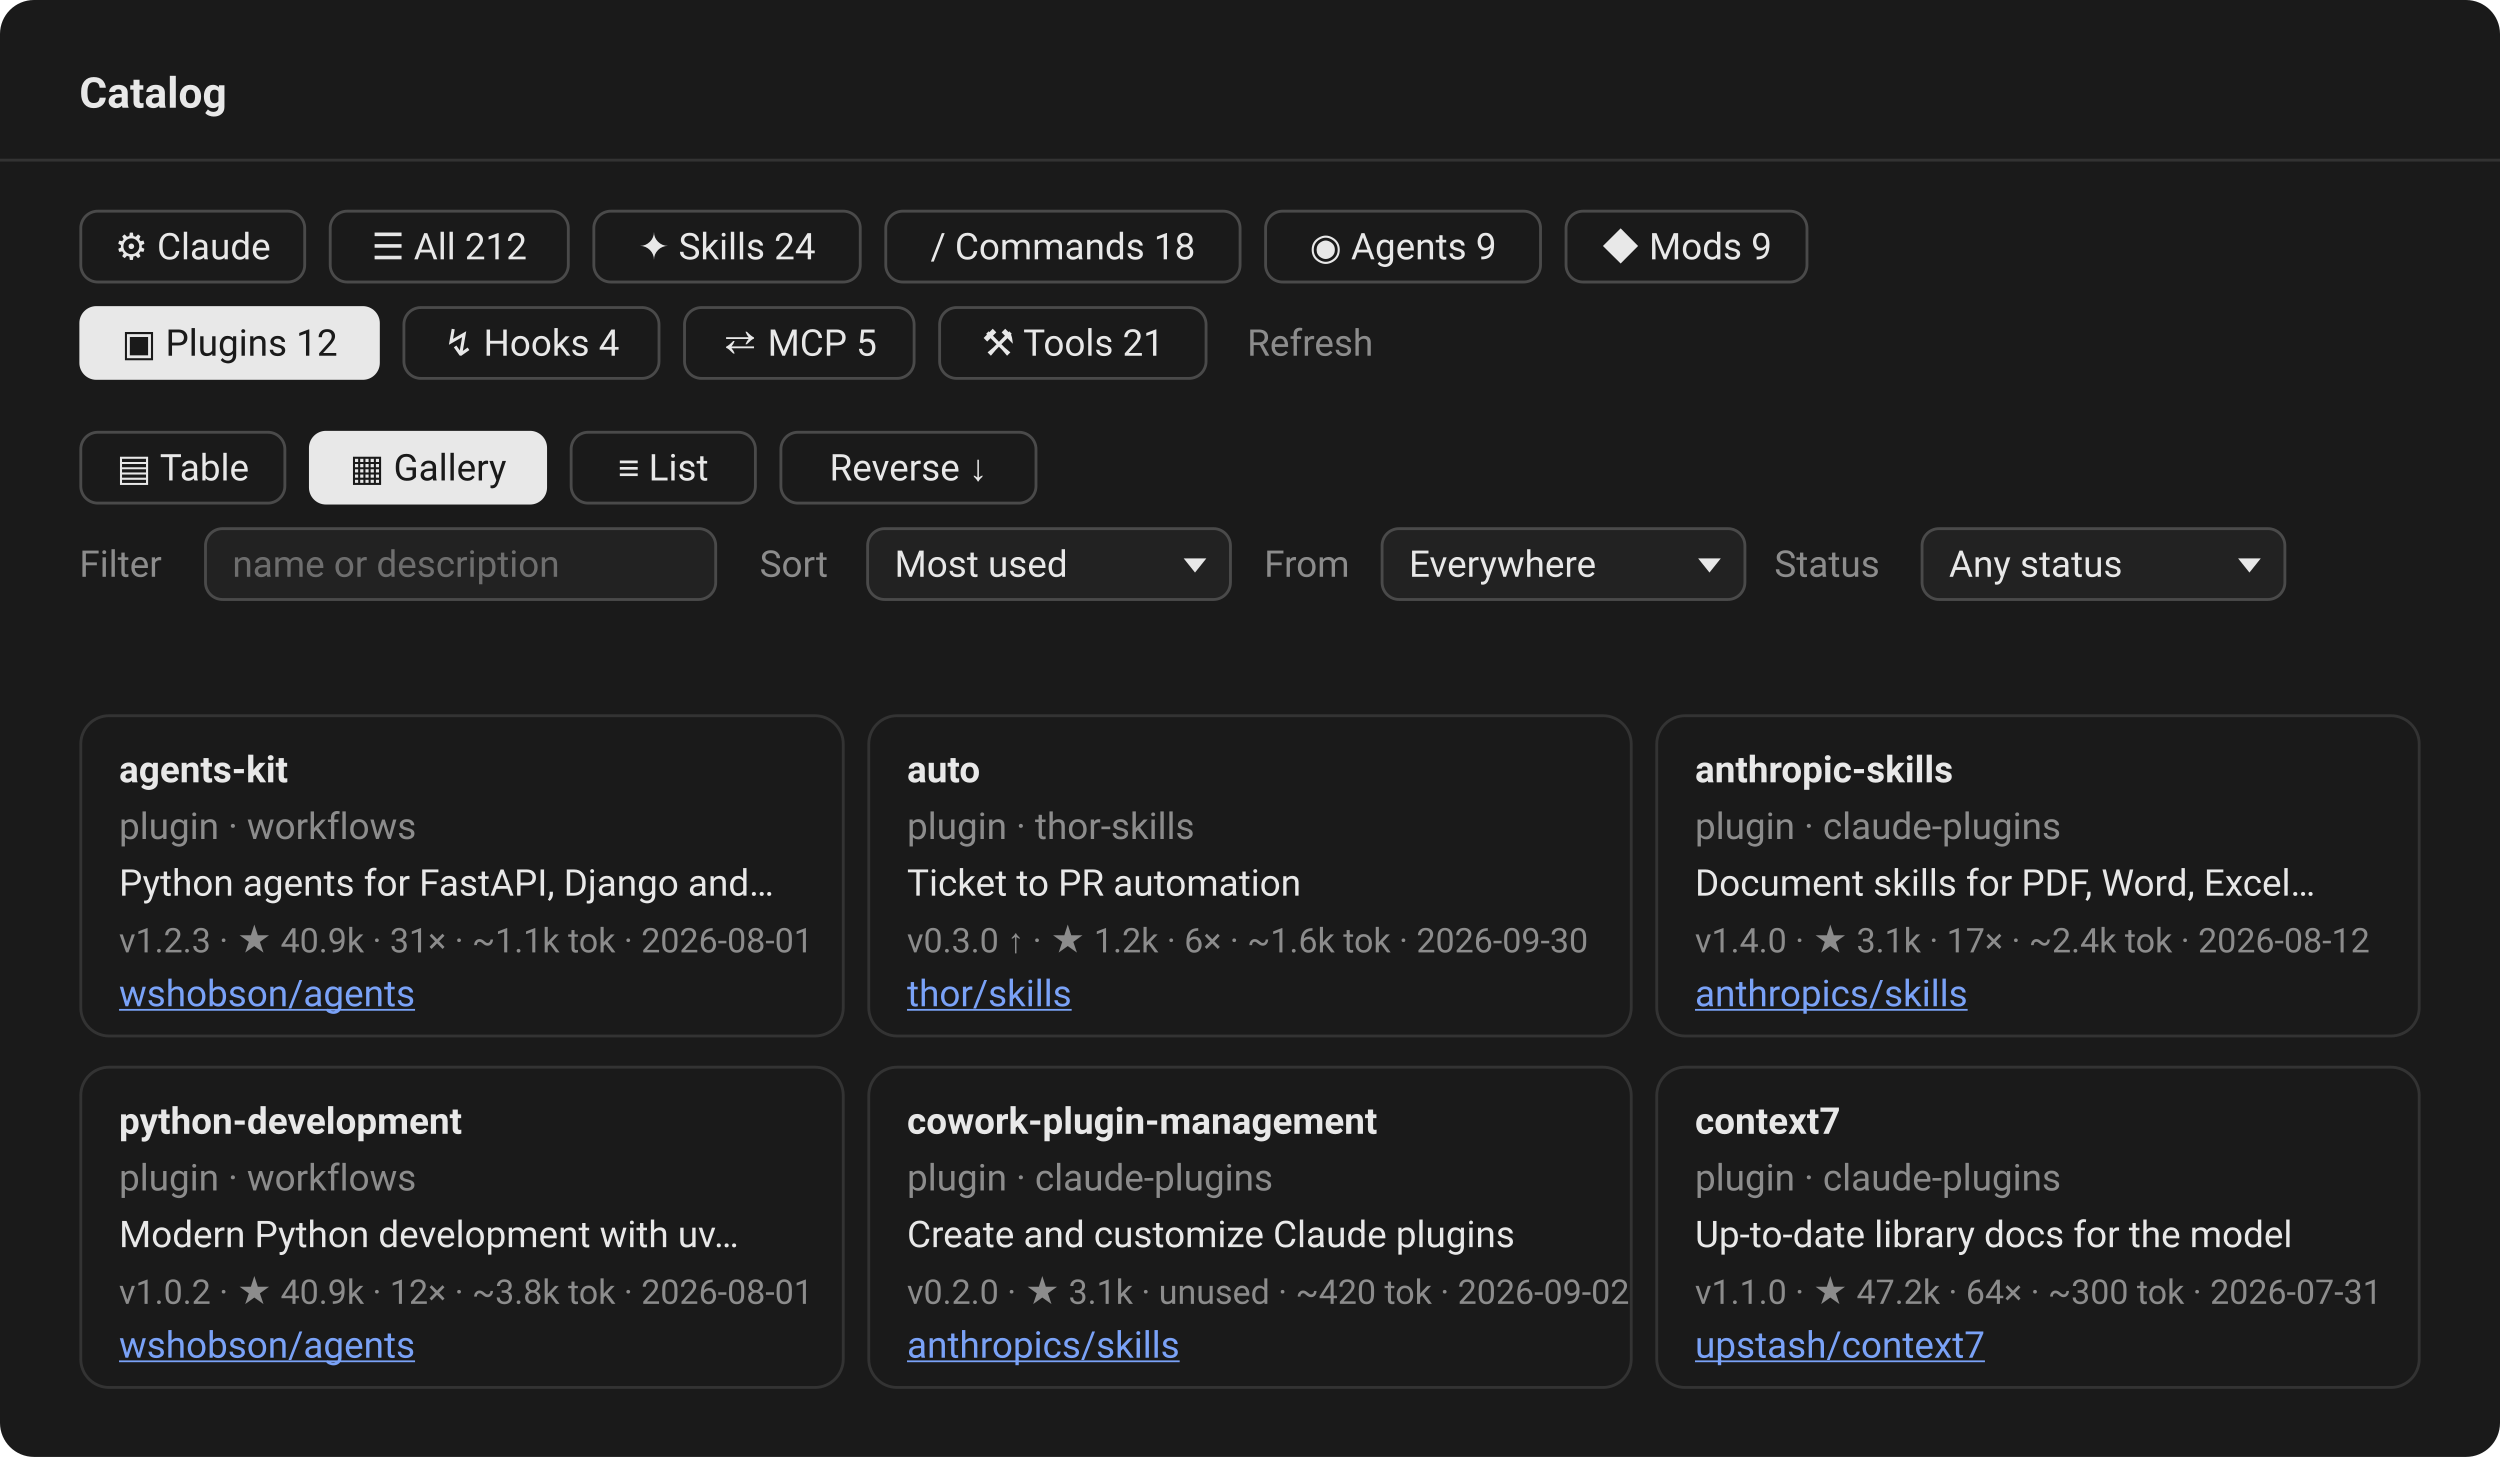
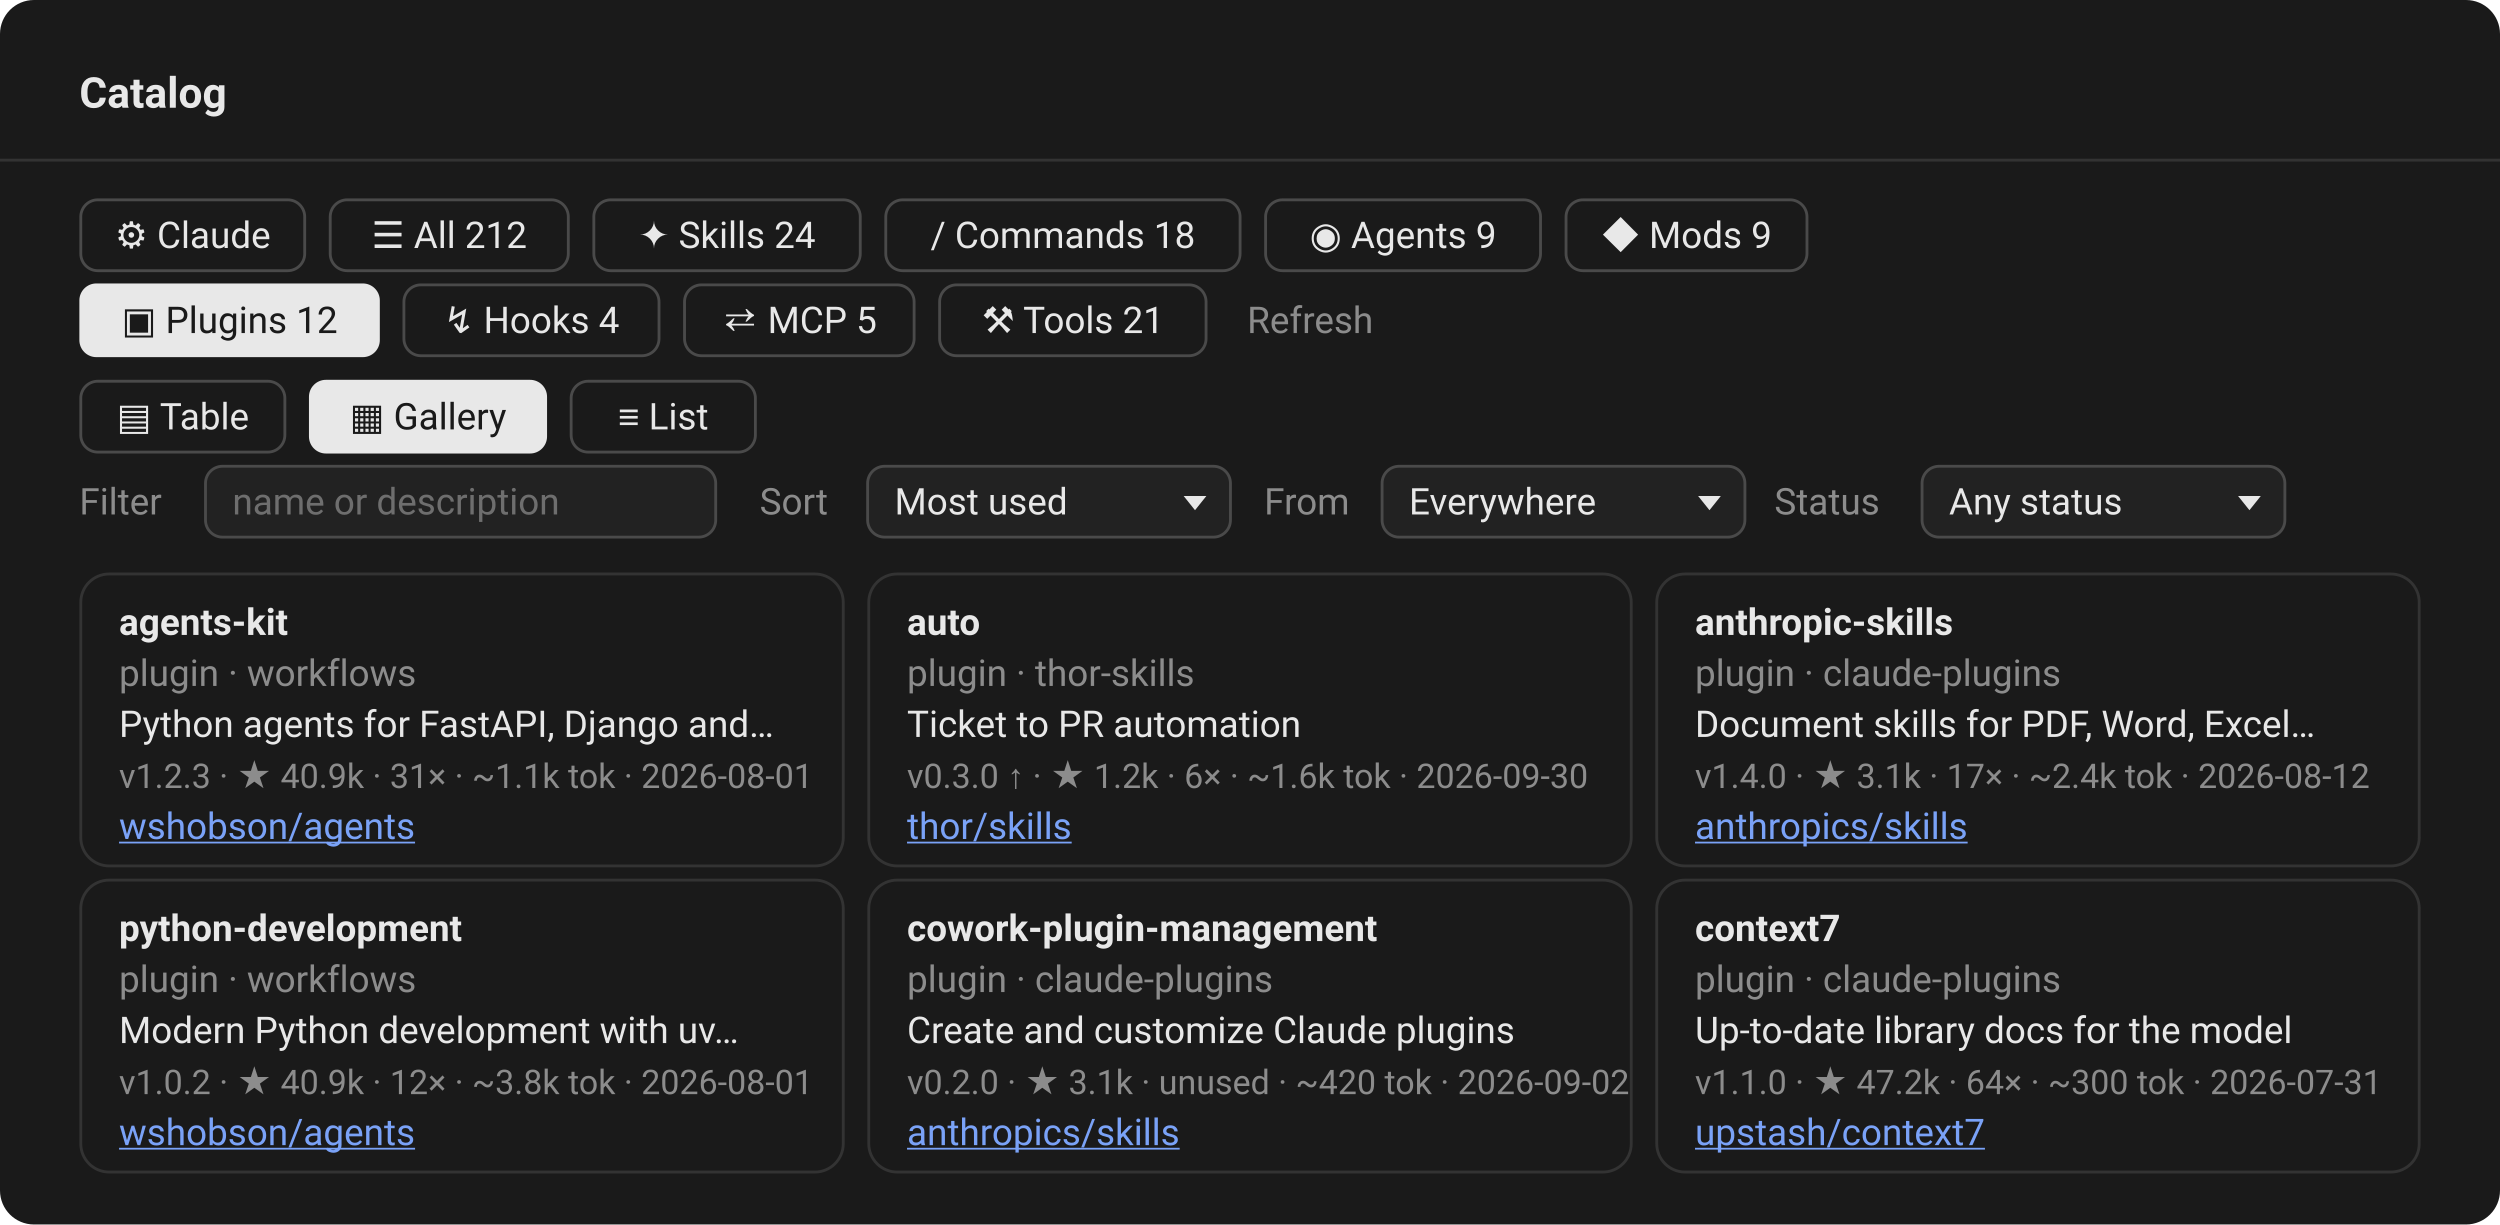
- <svg xmlns="http://www.w3.org/2000/svg" viewBox="0 0 882 514" width="882" height="514" role="img" aria-labelledby="t d">
-   <rect width="882" height="514" rx="12" fill="#1a1a1a" />
+ <svg xmlns="http://www.w3.org/2000/svg" viewBox="0 0 882 432" width="882" height="432" role="img" aria-labelledby="t d">
+   <rect width="882" height="432" rx="12" fill="#1a1a1a" />
  <g font-family="system-ui, -apple-system, 'Segoe UI', Roboto, 'Helvetica Neue', Arial, sans-serif" font-size="13">
    <text x="28" y="38" fill="#e8e8e8" font-weight="600" font-size="15">Catalog</text>
    <line x1="0" y1="56.5" x2="882" y2="56.5" stroke="#333333" />
-     <rect x="28.5" y="74.5" width="79" height="25" rx="6" fill="none" stroke="#4a4a4a" />
-     <text x="68" y="91.5" fill="#e8e8e8" text-anchor="middle">⚙ Claude</text>
-     <rect x="116.5" y="74.5" width="84" height="25" rx="6" fill="none" stroke="#4a4a4a" />
-     <text x="158.5" y="91.5" fill="#e8e8e8" text-anchor="middle">☰ All 212</text>
-     <rect x="209.5" y="74.5" width="94" height="25" rx="6" fill="none" stroke="#4a4a4a" />
-     <text x="256.5" y="91.5" fill="#e8e8e8" text-anchor="middle">✦ Skills 24</text>
-     <rect x="312.5" y="74.5" width="125" height="25" rx="6" fill="none" stroke="#4a4a4a" />
-     <text x="375" y="91.5" fill="#e8e8e8" text-anchor="middle">/ Commands 18</text>
-     <rect x="446.5" y="74.5" width="97" height="25" rx="6" fill="none" stroke="#4a4a4a" />
-     <text x="495" y="91.5" fill="#e8e8e8" text-anchor="middle">◉ Agents 9</text>
-     <rect x="552.5" y="74.5" width="85" height="25" rx="6" fill="none" stroke="#4a4a4a" />
-     <text x="595" y="91.5" fill="#e8e8e8" text-anchor="middle">◆ Mods 9</text>
-     <rect x="28" y="108" width="106" height="26" rx="6" fill="#e8e8e8" />
-     <text x="81" y="125.5" fill="#1a1a1a" text-anchor="middle">▣ Plugins 12</text>
-     <rect x="142.5" y="108.5" width="90" height="25" rx="6" fill="none" stroke="#4a4a4a" />
-     <text x="187.5" y="125.5" fill="#e8e8e8" text-anchor="middle">↯ Hooks 4</text>
-     <rect x="241.5" y="108.5" width="81" height="25" rx="6" fill="none" stroke="#4a4a4a" />
-     <text x="282" y="125.5" fill="#e8e8e8" text-anchor="middle">⇄ MCP 5</text>
-     <rect x="331.5" y="108.5" width="94" height="25" rx="6" fill="none" stroke="#4a4a4a" />
-     <text x="378.5" y="125.5" fill="#e8e8e8" text-anchor="middle">⚒ Tools 21</text>
-     <text x="440" y="125.5" fill="#8c8c8c">Refresh</text>
-     <rect x="28.5" y="152.5" width="72" height="25" rx="6" fill="none" stroke="#4a4a4a" />
-     <text x="64.5" y="169.5" fill="#e8e8e8" text-anchor="middle">▤ Table</text>
-     <rect x="109" y="152" width="84" height="26" rx="6" fill="#e8e8e8" />
-     <text x="151" y="169.5" fill="#1a1a1a" text-anchor="middle">▦ Gallery</text>
-     <rect x="201.5" y="152.5" width="65" height="25" rx="6" fill="none" stroke="#4a4a4a" />
-     <text x="234" y="169.5" fill="#e8e8e8" text-anchor="middle">≡ List</text>
-     <rect x="275.5" y="152.5" width="90" height="25" rx="6" fill="none" stroke="#4a4a4a" />
-     <text x="320.5" y="169.5" fill="#e8e8e8" text-anchor="middle">Reverse ↓</text>
-     <text x="28" y="203.5" fill="#8c8c8c">Filter</text>
-     <rect x="72.5" y="186.5" width="180" height="25" rx="6" fill="#222222" stroke="#4a4a4a" />
-     <text x="82" y="203.5" fill="#6e6e6e">name or description</text>
-     <text x="268" y="203.5" fill="#8c8c8c">Sort</text>
-     <rect x="306.1" y="186.5" width="128" height="25" rx="6" fill="#222222" stroke="#4a4a4a" />
-     <text x="315.6" y="203.5" fill="#e8e8e8">Most used</text>
-     <path d="M417.6 197 l4 5 l4 -5 z" fill="#e8e8e8" />
-     <text x="446" y="203.5" fill="#8c8c8c">From</text>
-     <rect x="487.6" y="186.5" width="128" height="25" rx="6" fill="#222222" stroke="#4a4a4a" />
-     <text x="497.1" y="203.5" fill="#e8e8e8">Everywhere</text>
-     <path d="M599.1 197 l4 5 l4 -5 z" fill="#e8e8e8" />
-     <text x="626" y="203.5" fill="#8c8c8c">Status</text>
-     <rect x="678.1" y="186.5" width="128" height="25" rx="6" fill="#222222" stroke="#4a4a4a" />
-     <text x="687.6" y="203.5" fill="#e8e8e8">Any status</text>
-     <path d="M789.6 197 l4 5 l4 -5 z" fill="#e8e8e8" />
-     <rect x="28.5" y="252.5" width="269" height="113" rx="10" fill="none" stroke="#333333" />
-     <text x="42" y="276" fill="#e8e8e8" font-weight="600">agents-kit</text>
-     <text x="42" y="296" fill="#8c8c8c">plugin · workflows</text>
-     <text x="42" y="316" fill="#e8e8e8">Python agents for FastAPI, Django and…</text>
-     <text x="42" y="336" fill="#8c8c8c" font-size="12">v1.2.3 · ★ 40.9k · 31× · ~1.1k tok · 2026-08-01</text>
-     <text x="42" y="355" fill="#7aa2f7" text-decoration="underline">wshobson/agents</text>
-     <rect x="306.5" y="252.5" width="269" height="113" rx="10" fill="none" stroke="#333333" />
-     <text x="320" y="276" fill="#e8e8e8" font-weight="600">auto</text>
-     <text x="320" y="296" fill="#8c8c8c">plugin · thor-skills</text>
-     <text x="320" y="316" fill="#e8e8e8">Ticket to PR automation</text>
-     <text x="320" y="336" fill="#8c8c8c" font-size="12">v0.3.0 ↑ · ★ 1.2k · 6× · ~1.6k tok · 2026-09-30</text>
-     <text x="320" y="355" fill="#7aa2f7" text-decoration="underline">thor/skills</text>
-     <rect x="584.5" y="252.5" width="269" height="113" rx="10" fill="none" stroke="#333333" />
-     <text x="598" y="276" fill="#e8e8e8" font-weight="600">anthropic-skills</text>
-     <text x="598" y="296" fill="#8c8c8c">plugin · claude-plugins</text>
-     <text x="598" y="316" fill="#e8e8e8">Document skills for PDF, Word, Excel…</text>
-     <text x="598" y="336" fill="#8c8c8c" font-size="12">v1.4.0 · ★ 3.1k · 17× · ~2.4k tok · 2026-08-12</text>
-     <text x="598" y="355" fill="#7aa2f7" text-decoration="underline">anthropics/skills</text>
-     <rect x="28.5" y="376.5" width="269" height="113" rx="10" fill="none" stroke="#333333" />
-     <text x="42" y="400" fill="#e8e8e8" font-weight="600">python-development</text>
-     <text x="42" y="420" fill="#8c8c8c">plugin · workflows</text>
-     <text x="42" y="440" fill="#e8e8e8">Modern Python development with uv…</text>
-     <text x="42" y="460" fill="#8c8c8c" font-size="12">v1.0.2 · ★ 40.9k · 12× · ~3.8k tok · 2026-08-01</text>
-     <text x="42" y="479" fill="#7aa2f7" text-decoration="underline">wshobson/agents</text>
-     <rect x="306.5" y="376.5" width="269" height="113" rx="10" fill="none" stroke="#333333" />
-     <text x="320" y="400" fill="#e8e8e8" font-weight="600">cowork-plugin-management</text>
-     <text x="320" y="420" fill="#8c8c8c">plugin · claude-plugins</text>
-     <text x="320" y="440" fill="#e8e8e8">Create and customize Claude plugins</text>
-     <text x="320" y="460" fill="#8c8c8c" font-size="12">v0.2.0 · ★ 3.1k · unused · ~420 tok · 2026-09-02</text>
-     <text x="320" y="479" fill="#7aa2f7" text-decoration="underline">anthropics/skills</text>
-     <rect x="584.5" y="376.5" width="269" height="113" rx="10" fill="none" stroke="#333333" />
-     <text x="598" y="400" fill="#e8e8e8" font-weight="600">context7</text>
-     <text x="598" y="420" fill="#8c8c8c">plugin · claude-plugins</text>
-     <text x="598" y="440" fill="#e8e8e8">Up-to-date library docs for the model</text>
-     <text x="598" y="460" fill="#8c8c8c" font-size="12">v1.1.0 · ★ 47.2k · 64× · ~300 tok · 2026-07-31</text>
-     <text x="598" y="479" fill="#7aa2f7" text-decoration="underline">upstash/context7</text>
+     <rect x="28.5" y="70.5" width="79" height="25" rx="6" fill="none" stroke="#4a4a4a" />
+     <text x="68" y="87.5" fill="#e8e8e8" text-anchor="middle">⚙ Claude</text>
+     <rect x="116.5" y="70.5" width="84" height="25" rx="6" fill="none" stroke="#4a4a4a" />
+     <text x="158.5" y="87.5" fill="#e8e8e8" text-anchor="middle">☰ All 212</text>
+     <rect x="209.5" y="70.5" width="94" height="25" rx="6" fill="none" stroke="#4a4a4a" />
+     <text x="256.5" y="87.5" fill="#e8e8e8" text-anchor="middle">✦ Skills 24</text>
+     <rect x="312.5" y="70.5" width="125" height="25" rx="6" fill="none" stroke="#4a4a4a" />
+     <text x="375" y="87.5" fill="#e8e8e8" text-anchor="middle">/ Commands 18</text>
+     <rect x="446.5" y="70.5" width="97" height="25" rx="6" fill="none" stroke="#4a4a4a" />
+     <text x="495" y="87.5" fill="#e8e8e8" text-anchor="middle">◉ Agents 9</text>
+     <rect x="552.5" y="70.5" width="85" height="25" rx="6" fill="none" stroke="#4a4a4a" />
+     <text x="595" y="87.5" fill="#e8e8e8" text-anchor="middle">◆ Mods 9</text>
+     <rect x="28" y="100" width="106" height="26" rx="6" fill="#e8e8e8" />
+     <text x="81" y="117.5" fill="#1a1a1a" text-anchor="middle">▣ Plugins 12</text>
+     <rect x="142.5" y="100.5" width="90" height="25" rx="6" fill="none" stroke="#4a4a4a" />
+     <text x="187.5" y="117.5" fill="#e8e8e8" text-anchor="middle">↯ Hooks 4</text>
+     <rect x="241.5" y="100.5" width="81" height="25" rx="6" fill="none" stroke="#4a4a4a" />
+     <text x="282" y="117.5" fill="#e8e8e8" text-anchor="middle">⇄ MCP 5</text>
+     <rect x="331.5" y="100.5" width="94" height="25" rx="6" fill="none" stroke="#4a4a4a" />
+     <text x="378.5" y="117.5" fill="#e8e8e8" text-anchor="middle">⚒ Tools 21</text>
+     <text x="440" y="117.5" fill="#8c8c8c">Refresh</text>
+     <rect x="28.5" y="134.5" width="72" height="25" rx="6" fill="none" stroke="#4a4a4a" />
+     <text x="64.5" y="151.5" fill="#e8e8e8" text-anchor="middle">▤ Table</text>
+     <rect x="109" y="134" width="84" height="26" rx="6" fill="#e8e8e8" />
+     <text x="151" y="151.5" fill="#1a1a1a" text-anchor="middle">▦ Gallery</text>
+     <rect x="201.5" y="134.5" width="65" height="25" rx="6" fill="none" stroke="#4a4a4a" />
+     <text x="234" y="151.5" fill="#e8e8e8" text-anchor="middle">≡ List</text>
+     <text x="28" y="181.5" fill="#8c8c8c">Filter</text>
+     <rect x="72.5" y="164.5" width="180" height="25" rx="6" fill="#222222" stroke="#4a4a4a" />
+     <text x="82" y="181.5" fill="#6e6e6e">name or description</text>
+     <text x="268" y="181.5" fill="#8c8c8c">Sort</text>
+     <rect x="306.1" y="164.5" width="128" height="25" rx="6" fill="#222222" stroke="#4a4a4a" />
+     <text x="315.6" y="181.5" fill="#e8e8e8">Most used</text>
+     <path d="M417.6 175 l4 5 l4 -5 z" fill="#e8e8e8" />
+     <text x="446" y="181.5" fill="#8c8c8c">From</text>
+     <rect x="487.6" y="164.5" width="128" height="25" rx="6" fill="#222222" stroke="#4a4a4a" />
+     <text x="497.1" y="181.5" fill="#e8e8e8">Everywhere</text>
+     <path d="M599.1 175 l4 5 l4 -5 z" fill="#e8e8e8" />
+     <text x="626" y="181.5" fill="#8c8c8c">Status</text>
+     <rect x="678.1" y="164.5" width="128" height="25" rx="6" fill="#222222" stroke="#4a4a4a" />
+     <text x="687.6" y="181.5" fill="#e8e8e8">Any status</text>
+     <path d="M789.6 175 l4 5 l4 -5 z" fill="#e8e8e8" />
+     <rect x="28.5" y="202.5" width="269" height="103" rx="10" fill="none" stroke="#333333" />
+     <text x="42" y="224" fill="#e8e8e8" font-weight="600">agents-kit</text>
+     <text x="42" y="242" fill="#8c8c8c">plugin · workflows</text>
+     <text x="42" y="260" fill="#e8e8e8">Python agents for FastAPI, Django and…</text>
+     <text x="42" y="278" fill="#8c8c8c" font-size="12">v1.2.3 · ★ 40.9k · 31× · ~1.1k tok · 2026-08-01</text>
+     <text x="42" y="296" fill="#7aa2f7" text-decoration="underline">wshobson/agents</text>
+     <rect x="306.5" y="202.5" width="269" height="103" rx="10" fill="none" stroke="#333333" />
+     <text x="320" y="224" fill="#e8e8e8" font-weight="600">auto</text>
+     <text x="320" y="242" fill="#8c8c8c">plugin · thor-skills</text>
+     <text x="320" y="260" fill="#e8e8e8">Ticket to PR automation</text>
+     <text x="320" y="278" fill="#8c8c8c" font-size="12">v0.3.0 ↑ · ★ 1.2k · 6× · ~1.6k tok · 2026-09-30</text>
+     <text x="320" y="296" fill="#7aa2f7" text-decoration="underline">thor/skills</text>
+     <rect x="584.5" y="202.5" width="269" height="103" rx="10" fill="none" stroke="#333333" />
+     <text x="598" y="224" fill="#e8e8e8" font-weight="600">anthropic-skills</text>
+     <text x="598" y="242" fill="#8c8c8c">plugin · claude-plugins</text>
+     <text x="598" y="260" fill="#e8e8e8">Document skills for PDF, Word, Excel…</text>
+     <text x="598" y="278" fill="#8c8c8c" font-size="12">v1.4.0 · ★ 3.1k · 17× · ~2.4k tok · 2026-08-12</text>
+     <text x="598" y="296" fill="#7aa2f7" text-decoration="underline">anthropics/skills</text>
+     <rect x="28.5" y="310.5" width="269" height="103" rx="10" fill="none" stroke="#333333" />
+     <text x="42" y="332" fill="#e8e8e8" font-weight="600">python-development</text>
+     <text x="42" y="350" fill="#8c8c8c">plugin · workflows</text>
+     <text x="42" y="368" fill="#e8e8e8">Modern Python development with uv…</text>
+     <text x="42" y="386" fill="#8c8c8c" font-size="12">v1.0.2 · ★ 40.9k · 12× · ~3.8k tok · 2026-08-01</text>
+     <text x="42" y="404" fill="#7aa2f7" text-decoration="underline">wshobson/agents</text>
+     <rect x="306.5" y="310.5" width="269" height="103" rx="10" fill="none" stroke="#333333" />
+     <text x="320" y="332" fill="#e8e8e8" font-weight="600">cowork-plugin-management</text>
+     <text x="320" y="350" fill="#8c8c8c">plugin · claude-plugins</text>
+     <text x="320" y="368" fill="#e8e8e8">Create and customize Claude plugins</text>
+     <text x="320" y="386" fill="#8c8c8c" font-size="12">v0.2.0 · ★ 3.1k · unused · ~420 tok · 2026-09-02</text>
+     <text x="320" y="404" fill="#7aa2f7" text-decoration="underline">anthropics/skills</text>
+     <rect x="584.5" y="310.5" width="269" height="103" rx="10" fill="none" stroke="#333333" />
+     <text x="598" y="332" fill="#e8e8e8" font-weight="600">context7</text>
+     <text x="598" y="350" fill="#8c8c8c">plugin · claude-plugins</text>
+     <text x="598" y="368" fill="#e8e8e8">Up-to-date library docs for the model</text>
+     <text x="598" y="386" fill="#8c8c8c" font-size="12">v1.1.0 · ★ 47.2k · 64× · ~300 tok · 2026-07-31</text>
+     <text x="598" y="404" fill="#7aa2f7" text-decoration="underline">upstash/context7</text>
  </g>
</svg>
